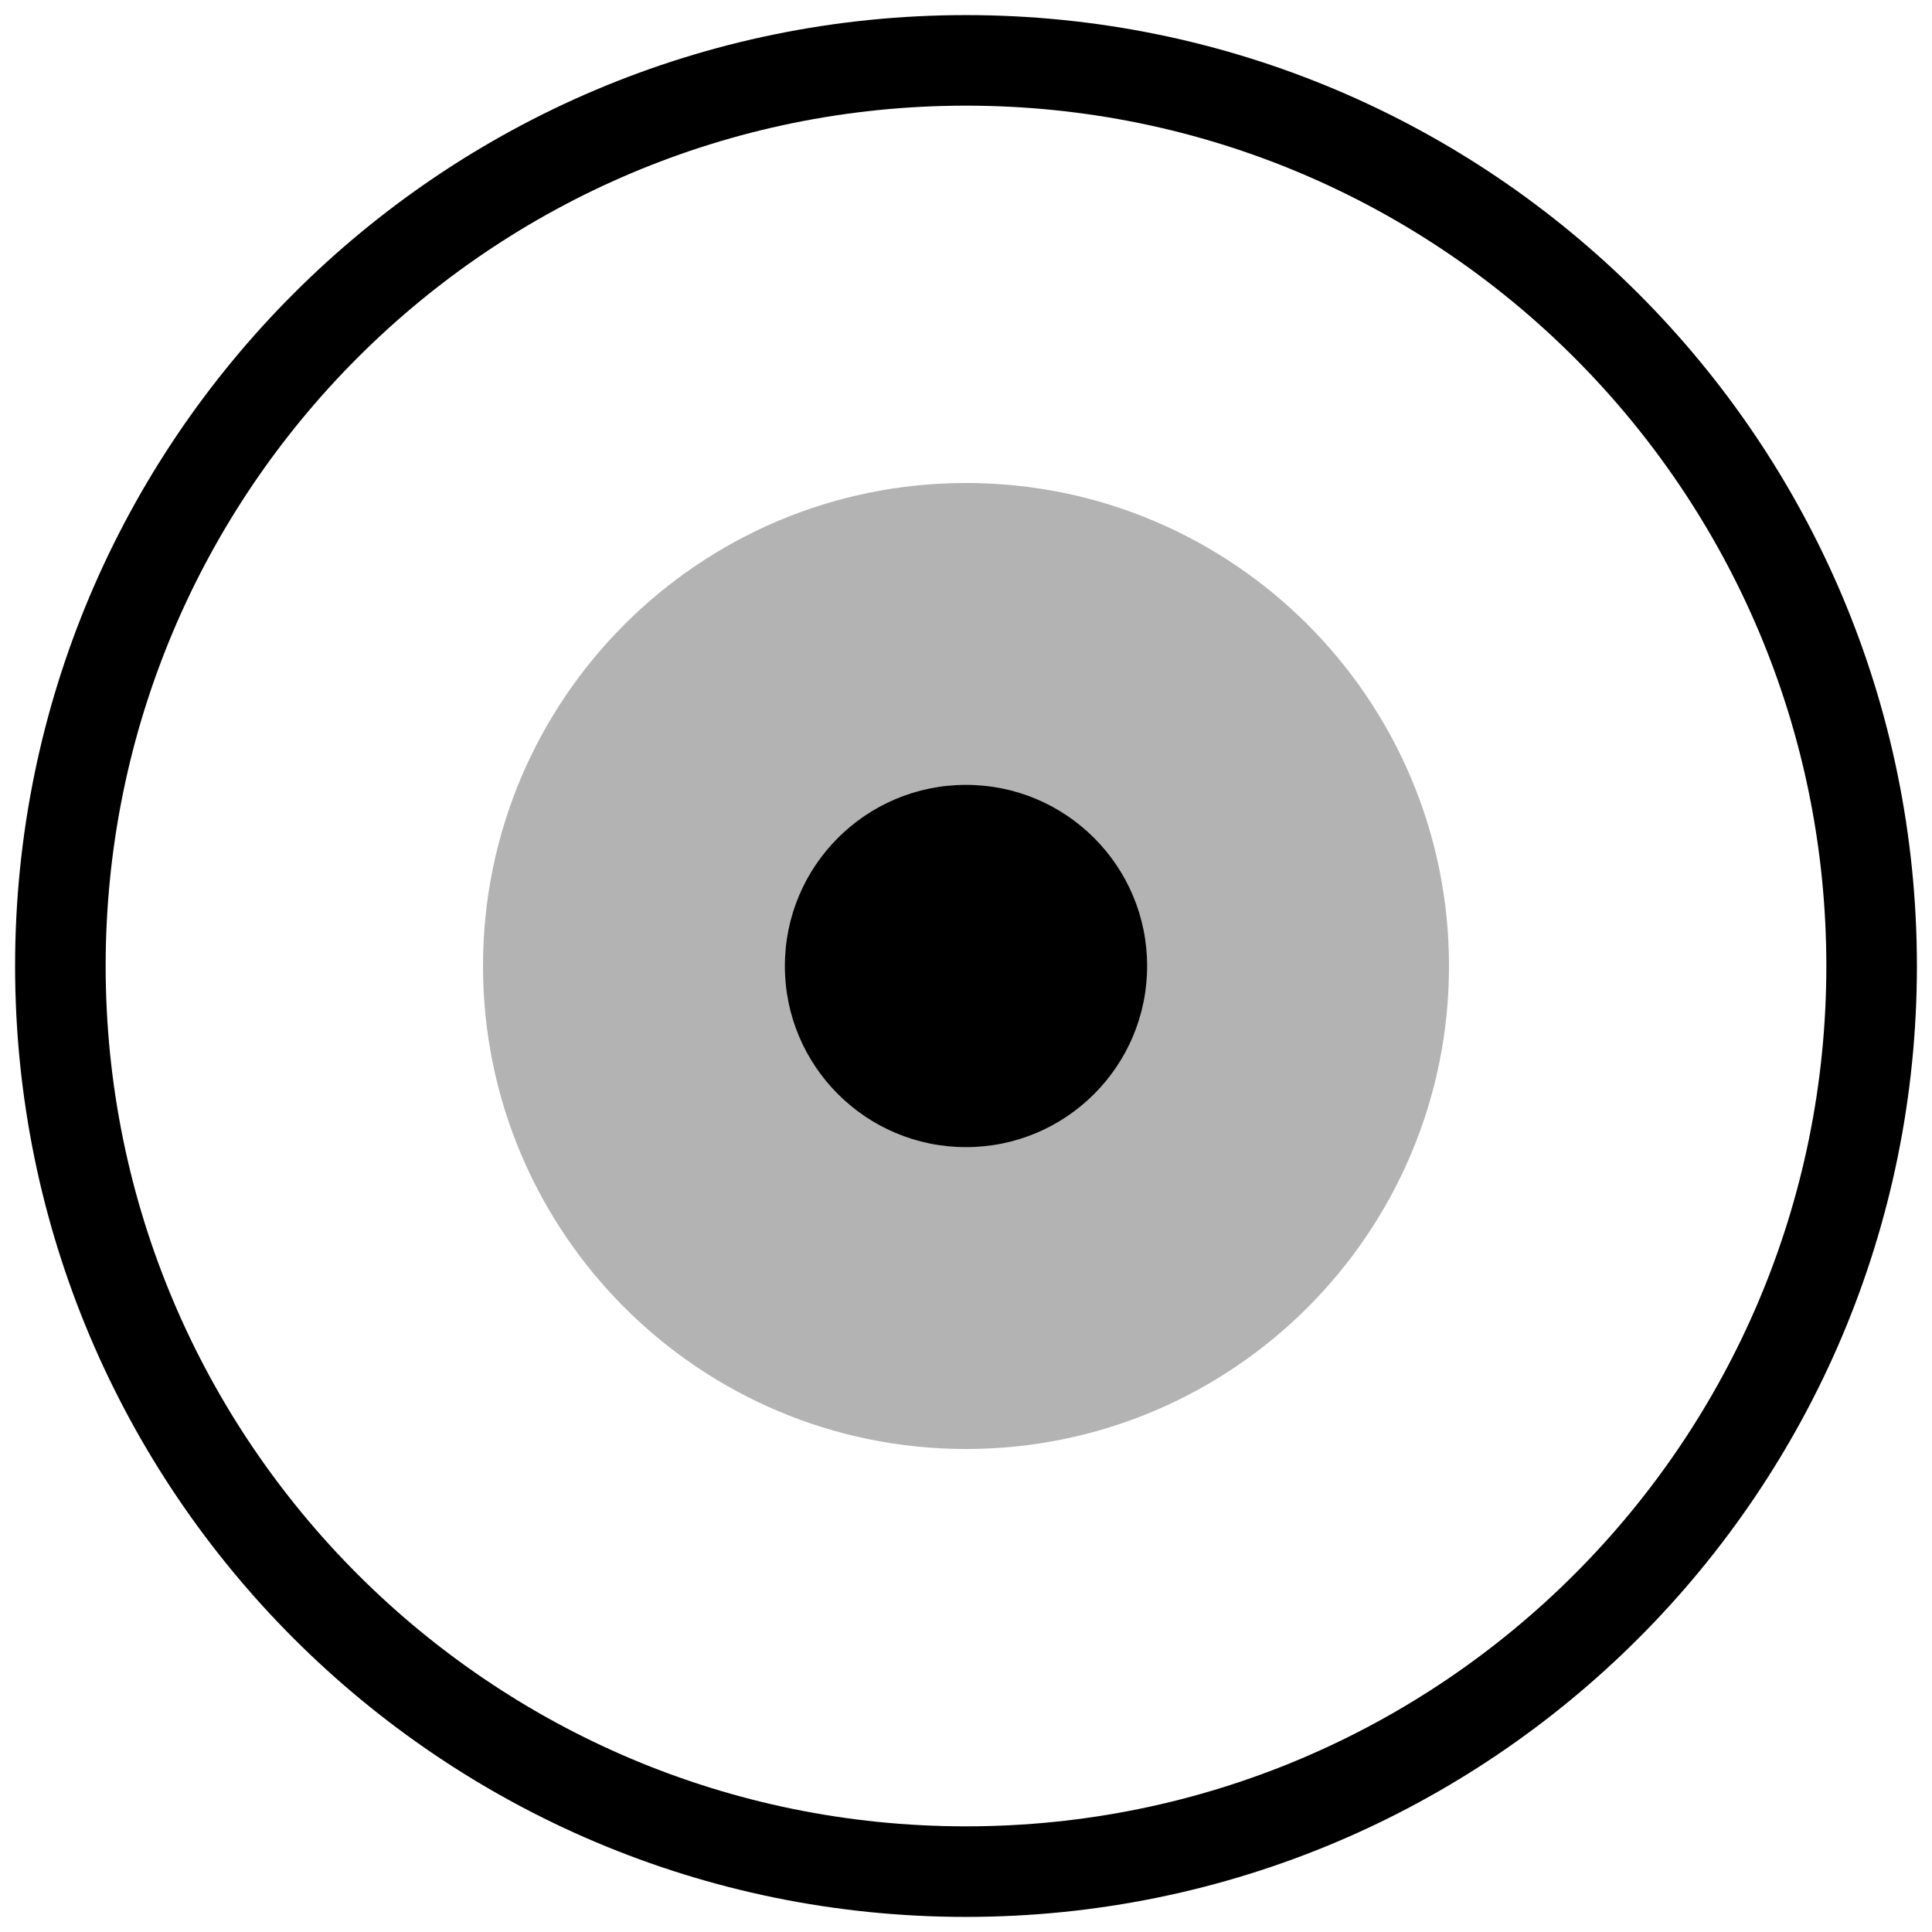
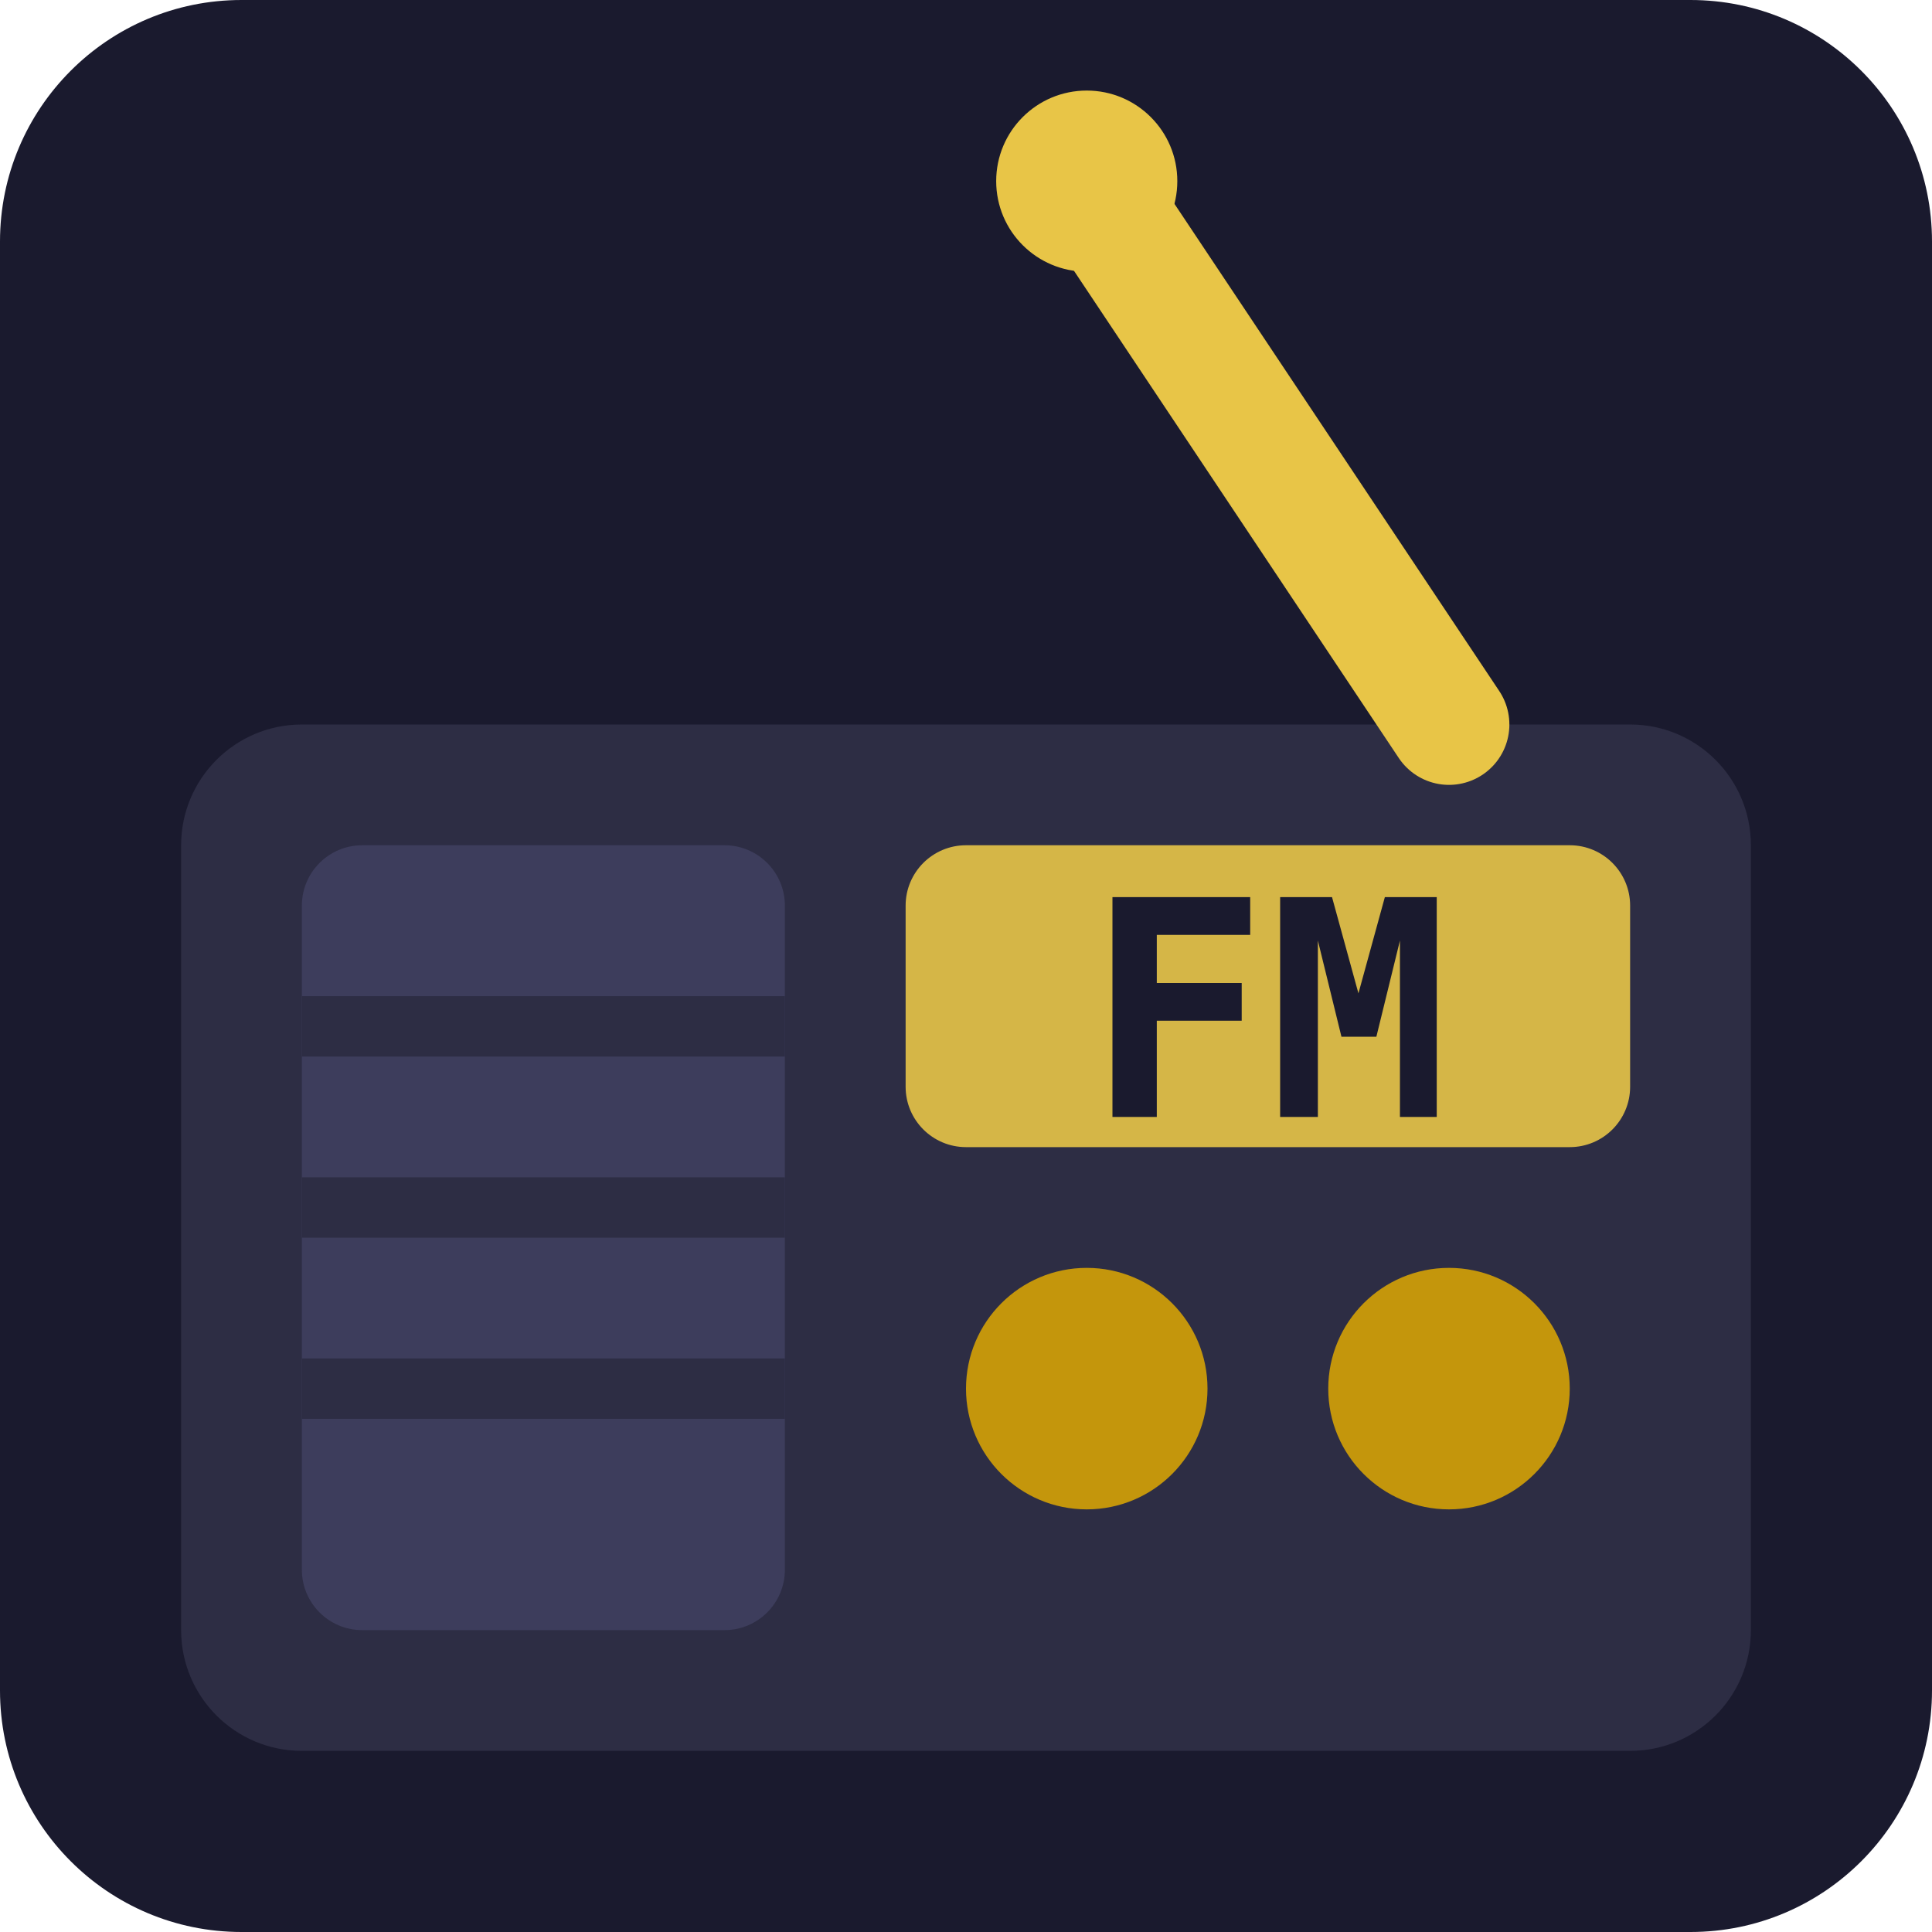
- <svg xmlns="http://www.w3.org/2000/svg" viewBox="0 0 32 32" fill="none">
-   <circle cx="16" cy="16" r="15" stroke="currentColor" stroke-width="1.5" />
-   <circle cx="16" cy="16" r="8" fill="currentColor" opacity="0.3" />
-   <circle cx="16" cy="16" r="3" fill="currentColor" />
+ <svg xmlns="http://www.w3.org/2000/svg" viewBox="0 0 32 32">
+   <style>
+     .bg { fill: #1a1a2e; }
+     .body { fill: #2d2d44; }
+     .screen { fill: #e8c547; }
+     .knob { fill: #c4960c; }
+     .spk { fill: #3d3d5c; }
+     .ant { fill: #e8c547; }
+   </style>
+   <rect class="bg" width="32" height="32" rx="4" />
+   <rect class="body" x="3" y="12" width="26" height="17" rx="2" />
+   <line class="ant" x1="24" y1="12" x2="18" y2="3" stroke="#e8c547" stroke-width="2" stroke-linecap="round" />
+   <circle class="ant" cx="18" cy="3" r="1.5" />
+   <rect class="spk" x="5" y="14" width="8" height="13" rx="1" />
+   <line x1="5" y1="17" x2="13" y2="17" stroke="#2d2d44" stroke-width="1" />
+   <line x1="5" y1="20" x2="13" y2="20" stroke="#2d2d44" stroke-width="1" />
+   <line x1="5" y1="23" x2="13" y2="23" stroke="#2d2d44" stroke-width="1" />
+   <rect class="screen" x="15" y="14" width="12" height="5" rx="1" opacity="0.9" />
+   <text x="21" y="18.5" text-anchor="middle" font-family="monospace" font-size="5" font-weight="bold" fill="#1a1a2e">FM</text>
+   <circle class="knob" cx="18" cy="23" r="2" />
+   <circle class="knob" cx="24" cy="23" r="2" />
</svg>
